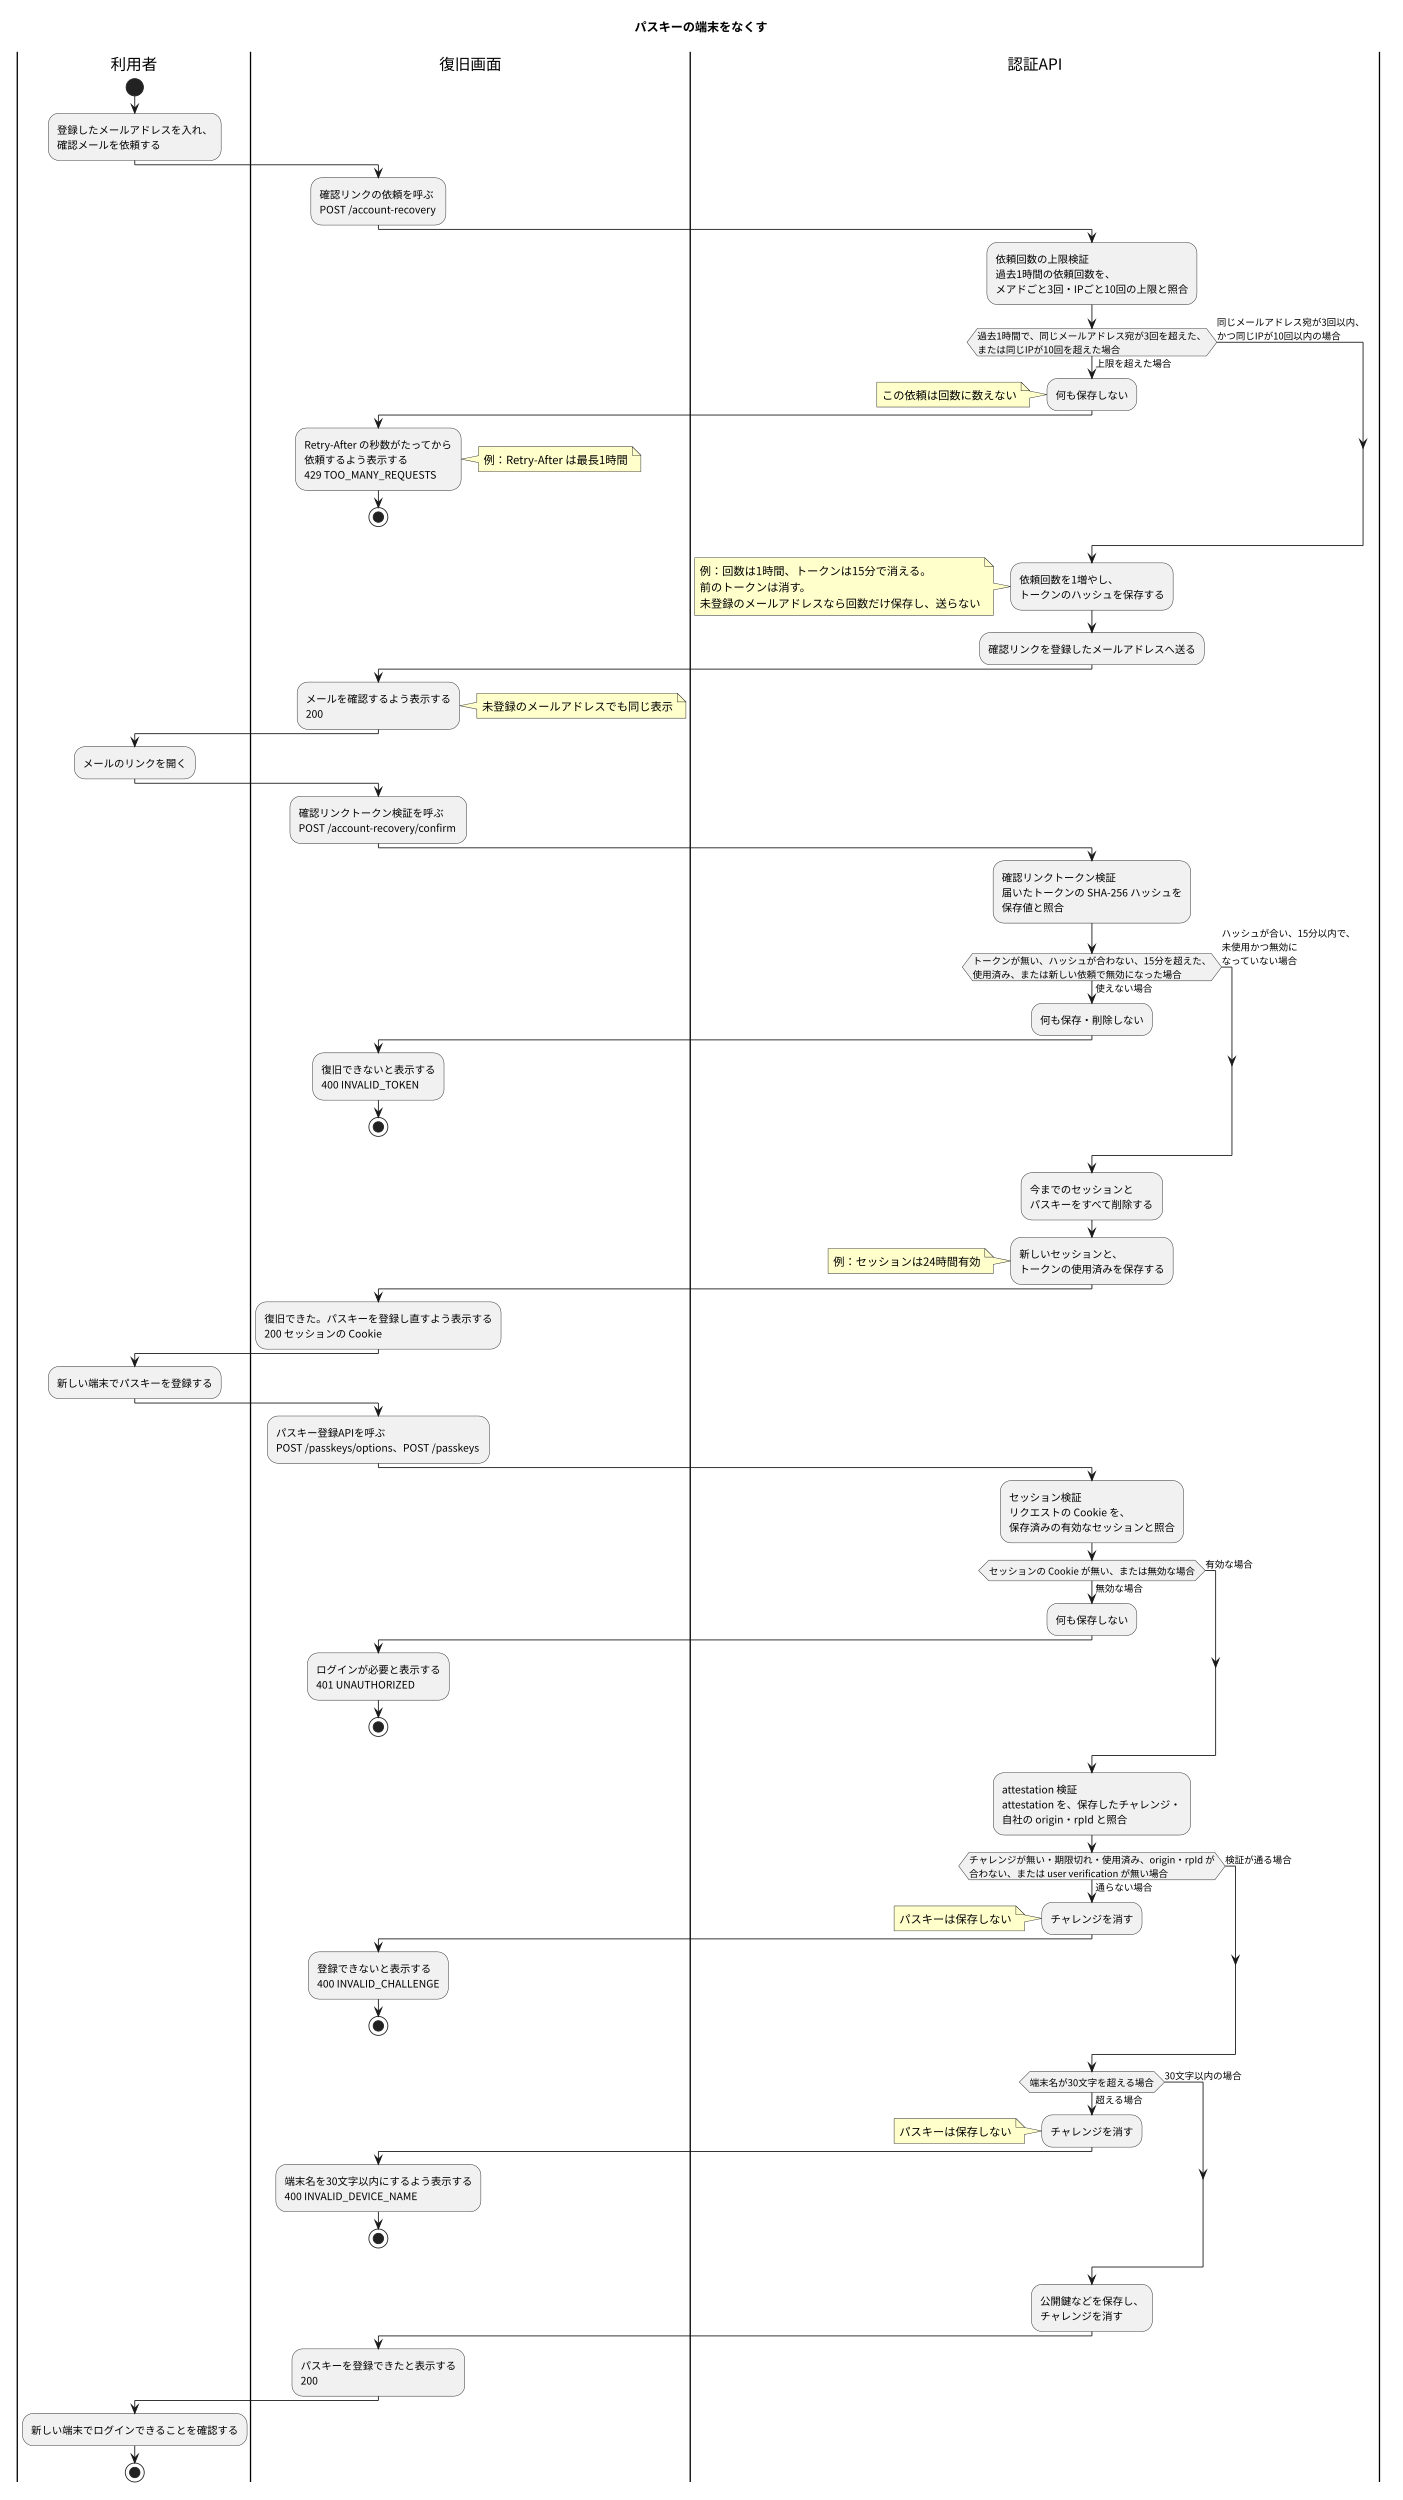
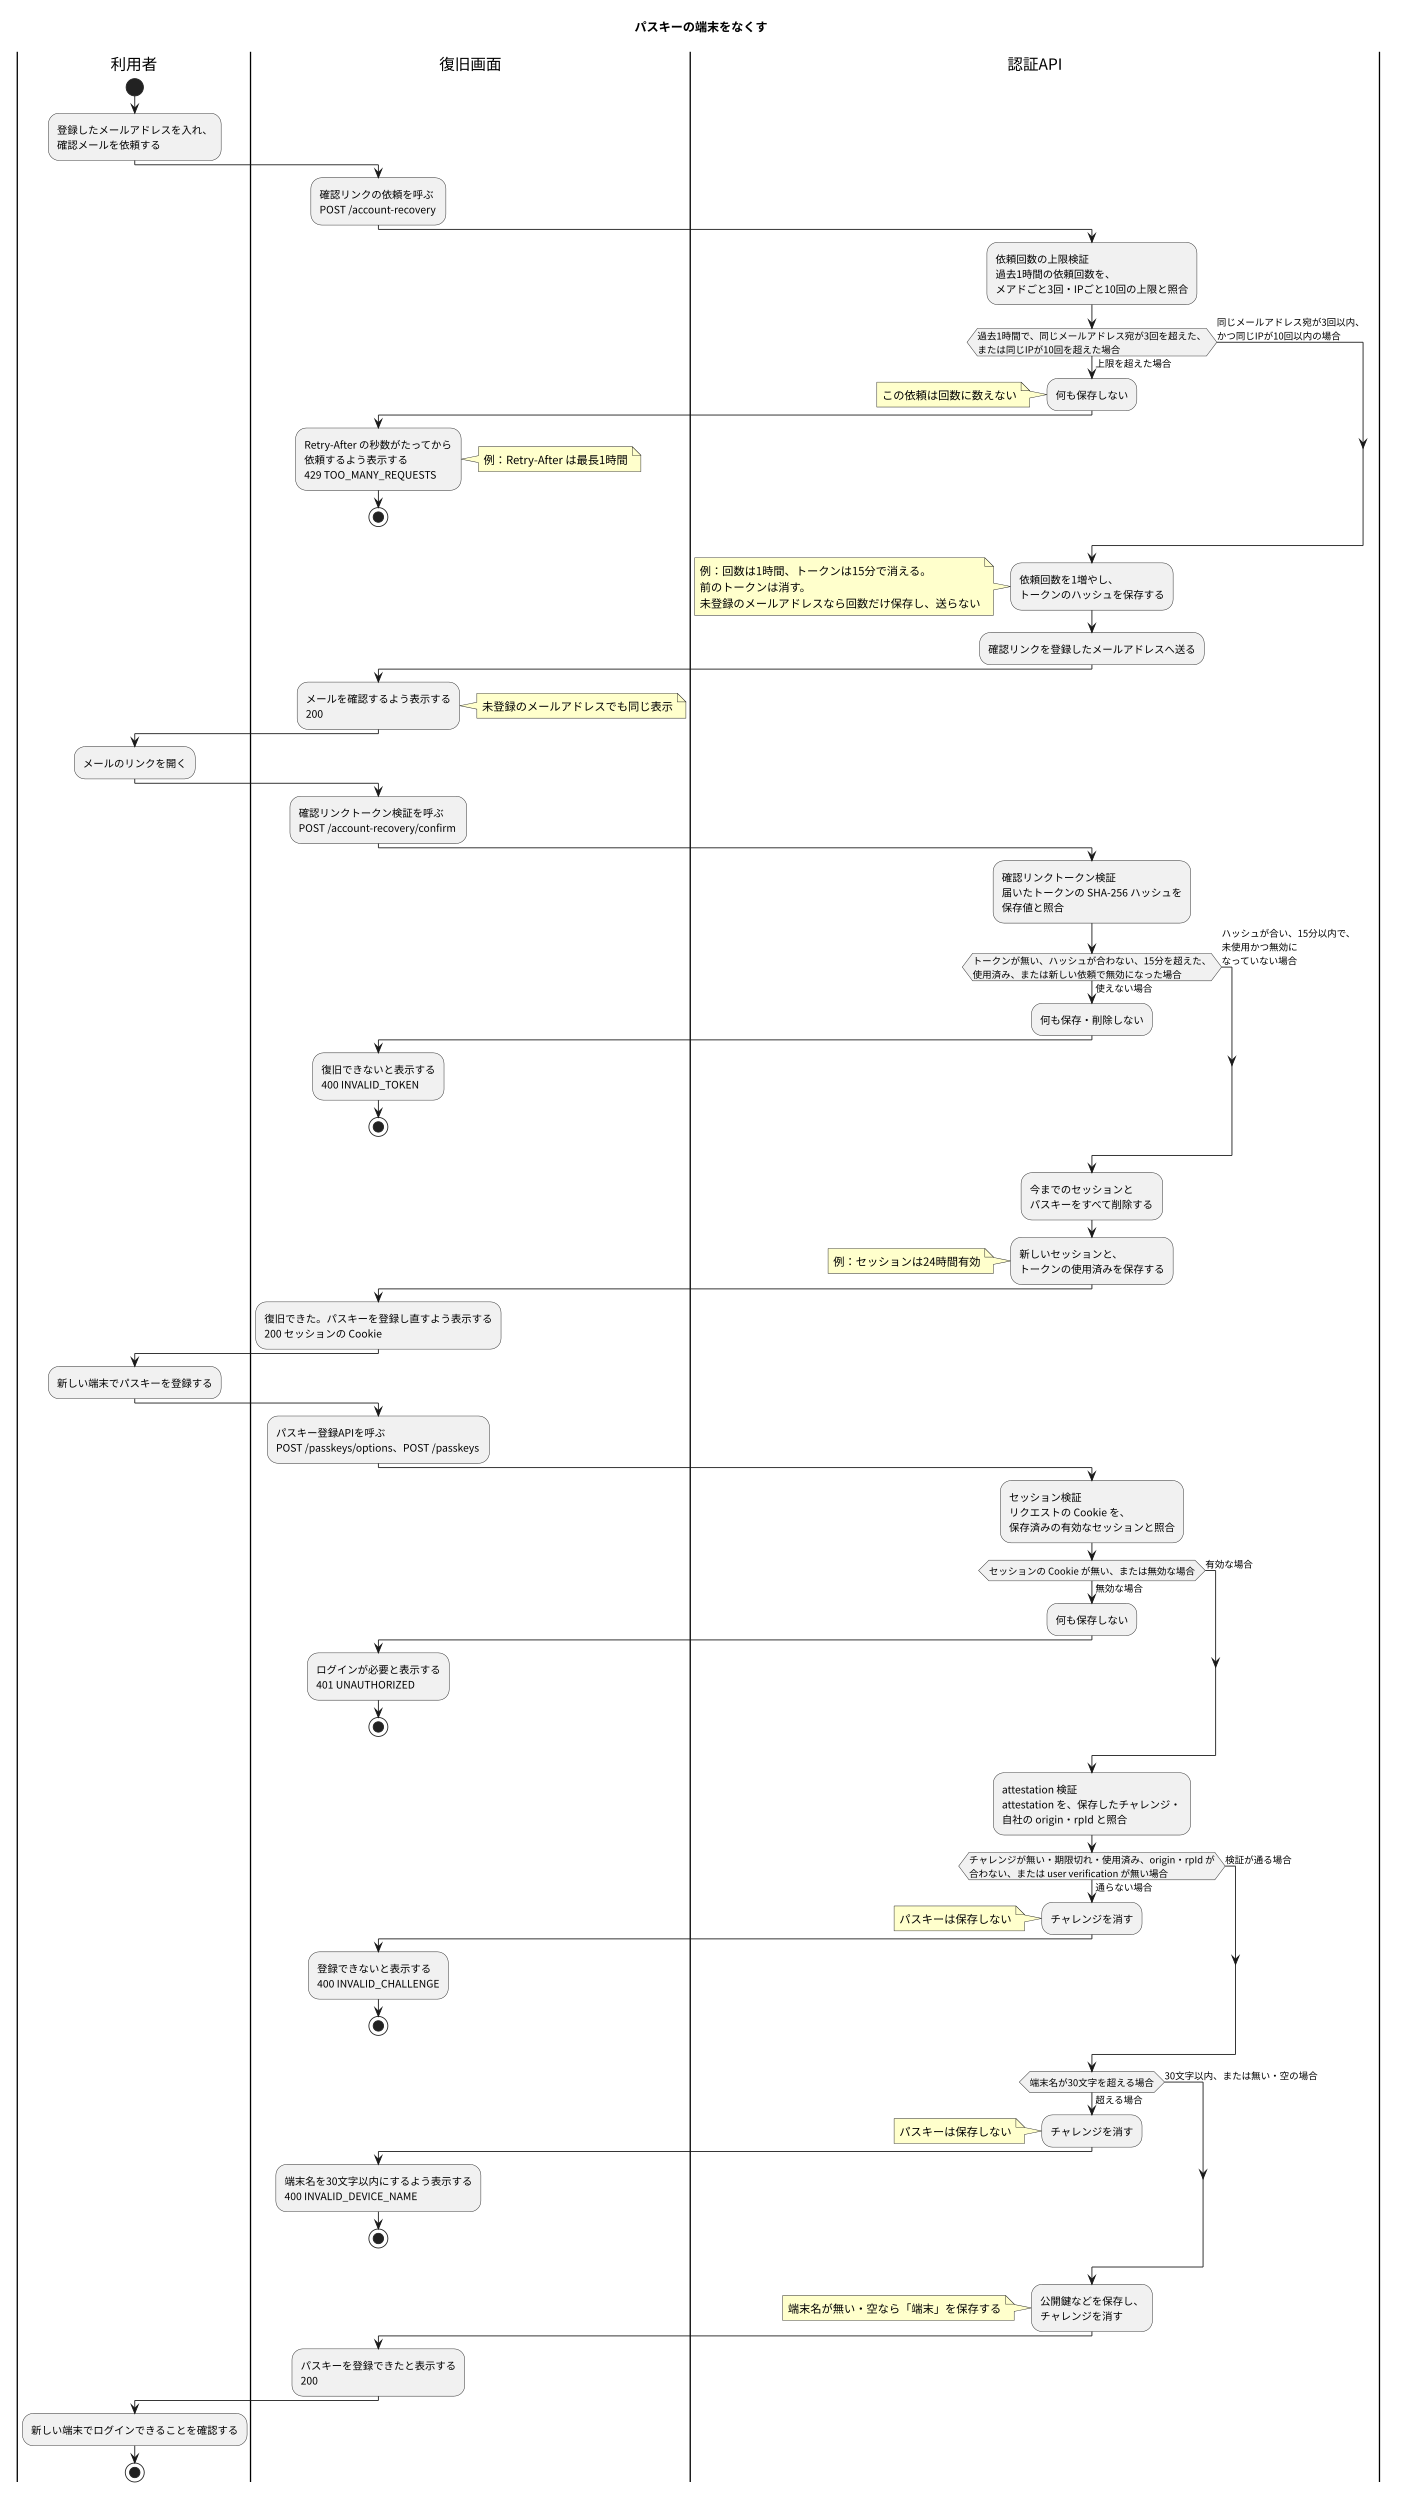
<svg xmlns="http://www.w3.org/2000/svg" version="1.1" data-diagram-type="ACTIVITY" style="width:1624px;height:2894px;background:#FFFFFF;" width="1624px" height="2894px" viewBox="0 0 1624 2894" zoomAndPan="magnify" preserveAspectRatio="none" contentStyleType="text/css">
  <defs />
  <g font-family="sans-serif" lengthAdjust="spacing">
    <g class="title" data-source-line="8">
      <text x="734.45" y="36.24" fill="#000" font-size="14" textLength="153.999" font-weight="700" font-family="'Noto Sans CJK JP'">パスキーの端末をなくす</text>
    </g>
    <rect x="20" y="59.956" width="1577.898" height="26.064" fill="none" style="stroke:none;" />
    <ellipse cx="156.001" cy="101.02" rx="10" ry="10" fill="#222" style="stroke:#222;stroke-width:1;" />
    <rect x="56" y="131.02" width="200.001" height="54.752" fill="#F1F1F1" style="stroke:#181818;stroke-width:0.5;" rx="12.5" ry="12.5" />
    <text x="66" y="154.94" fill="#000" font-size="12" textLength="180.001" font-family="'Noto Sans CJK JP'">登録したメールアドレスを入れ、</text>
    <text x="66" y="172.316" fill="#000" font-size="12" textLength="120.001" font-family="'Noto Sans CJK JP'">確認メールを依頼する</text>
    <rect x="86" y="864.313" width="140.001" height="37.376" fill="#F1F1F1" style="stroke:#181818;stroke-width:0.5;" rx="12.5" ry="12.5" />
    <text x="96" y="888.233" fill="#000" font-size="12" textLength="120.001" font-family="'Noto Sans CJK JP'">メールのリンクを開く</text>
    <rect x="56" y="1581.775" width="200.001" height="37.376" fill="#F1F1F1" style="stroke:#181818;stroke-width:0.5;" rx="12.5" ry="12.5" />
    <text x="66" y="1605.695" fill="#000" font-size="12" textLength="180.001" font-family="'Noto Sans CJK JP'">新しい端末でパスキーを登録する</text>
    <rect x="26" y="2793.797" width="260.002" height="37.376" fill="#F1F1F1" style="stroke:#181818;stroke-width:0.5;" rx="12.5" ry="12.5" />
    <text x="36" y="2817.717" fill="#000" font-size="12" textLength="240.002" font-family="'Noto Sans CJK JP'">新しい端末でログインできることを確認する</text>
    <ellipse cx="156.001" cy="2862.173" rx="11" ry="11" fill="none" style="stroke:#222;stroke-width:1;" />
    <ellipse cx="156.001" cy="2862.173" rx="6" ry="6" fill="#222" style="stroke:#222;stroke-width:1;" />
    <line x1="20" y1="59.956" x2="20" y2="2873.173" style="stroke:#000;stroke-width:1.5;" />
    <rect x="359.854" y="205.772" width="156.297" height="54.752" fill="#F1F1F1" style="stroke:#181818;stroke-width:0.5;" rx="12.5" ry="12.5" />
    <text x="369.854" y="229.692" fill="#000" font-size="12" textLength="132.001" font-family="'Noto Sans CJK JP'">確認リンクの依頼を呼ぶ</text>
    <text x="369.854" y="247.068" fill="#000" font-size="12" textLength="136.297" font-family="'Noto Sans CJK JP'">POST /account-recovery</text>
    <path d="M553.791,517.096 L553.791,527.508 L533.791,531.508 L553.791,535.508 L553.791,545.92 A0,0 0 0 0 553.791,545.92 L741.881,545.92 A0,0 0 0 0 741.881,545.92 L741.881,527.096 L731.881,517.096 L553.791,517.096 A0,0 0 0 0 553.791,517.096" style="stroke:#181818;stroke-width:0.5;" fill="#FFC" />
    <path d="M731.881,517.096 L731.881,527.096 L741.881,527.096 L731.881,517.096" style="stroke:#181818;stroke-width:0.5;" fill="#FFC" />
    <text x="559.791" y="537.176" fill="#000" font-size="13" textLength="167.089" font-family="'Noto Sans CJK JP'">例：Retry-After は最長1時間</text>
    <rect x="342.214" y="495.444" width="191.577" height="72.128" fill="#F1F1F1" style="stroke:#181818;stroke-width:0.5;" rx="12.5" ry="12.5" />
    <text x="352.214" y="519.364" fill="#000" font-size="12" textLength="171.577" font-family="'Noto Sans CJK JP'">Retry-After の秒数がたってから</text>
    <text x="352.214" y="536.74" fill="#000" font-size="12" textLength="120.001" font-family="'Noto Sans CJK JP'">依頼するよう表示する</text>
    <text x="352.214" y="554.117" fill="#000" font-size="12" textLength="153.973" font-family="'Noto Sans CJK JP'">429 TOO_MANY_REQUESTS</text>
    <ellipse cx="438.003" cy="598.573" rx="11" ry="11" fill="none" style="stroke:#222;stroke-width:1;" />
    <ellipse cx="438.003" cy="598.573" rx="6" ry="6" fill="#222" style="stroke:#222;stroke-width:1;" />
    <path d="M552.003,802.525 L552.003,812.937 L532.003,816.937 L552.003,820.937 L552.003,831.349 A0,0 0 0 0 552.003,831.349 L794.004,831.349 A0,0 0 0 0 794.004,831.349 L794.004,812.525 L784.004,802.525 L552.003,802.525 A0,0 0 0 0 552.003,802.525" style="stroke:#181818;stroke-width:0.5;" fill="#FFC" />
    <path d="M784.004,802.525 L784.004,812.525 L794.004,812.525 L784.004,802.525" style="stroke:#181818;stroke-width:0.5;" fill="#FFC" />
    <text x="558.003" y="822.605" fill="#000" font-size="13" textLength="221" font-family="'Noto Sans CJK JP'">未登録のメールアドレスでも同じ表示</text>
    <rect x="344.002" y="789.561" width="188.001" height="54.752" fill="#F1F1F1" style="stroke:#181818;stroke-width:0.5;" rx="12.5" ry="12.5" />
    <text x="354.002" y="813.481" fill="#000" font-size="12" textLength="168.001" font-family="'Noto Sans CJK JP'">メールを確認するよう表示する</text>
    <text x="354.002" y="830.857" fill="#000" font-size="12" textLength="19.98" font-family="'Noto Sans CJK JP'">200</text>
    <rect x="335.662" y="921.689" width="204.681" height="54.752" fill="#F1F1F1" style="stroke:#181818;stroke-width:0.5;" rx="12.5" ry="12.5" />
    <text x="345.662" y="945.609" fill="#000" font-size="12" textLength="168.001" font-family="'Noto Sans CJK JP'">確認リンクトークン検証を呼ぶ</text>
    <text x="345.662" y="962.985" fill="#000" font-size="12" textLength="184.681" font-family="'Noto Sans CJK JP'">POST /account-recovery/confirm</text>
    <rect x="362.002" y="1218.766" width="152.001" height="54.752" fill="#F1F1F1" style="stroke:#181818;stroke-width:0.5;" rx="12.5" ry="12.5" />
    <text x="372.002" y="1242.686" fill="#000" font-size="12" textLength="132.001" font-family="'Noto Sans CJK JP'">復旧できないと表示する</text>
    <text x="372.002" y="1260.062" fill="#000" font-size="12" textLength="113.641" font-family="'Noto Sans CJK JP'">400 INVALID_TOKEN</text>
    <ellipse cx="438.003" cy="1304.518" rx="11" ry="11" fill="none" style="stroke:#222;stroke-width:1;" />
    <ellipse cx="438.003" cy="1304.518" rx="6" ry="6" fill="#222" style="stroke:#222;stroke-width:1;" />
    <rect x="296.002" y="1507.022" width="284.002" height="54.752" fill="#F1F1F1" style="stroke:#181818;stroke-width:0.5;" rx="12.5" ry="12.5" />
    <text x="306.002" y="1530.943" fill="#000" font-size="12" textLength="264.002" font-family="'Noto Sans CJK JP'">復旧できた。パスキーを登録し直すよう表示する</text>
    <text x="306.002" y="1548.319" fill="#000" font-size="12" textLength="136.129" font-family="'Noto Sans CJK JP'">200 セッションの Cookie</text>
    <rect x="309.478" y="1639.151" width="257.05" height="54.752" fill="#F1F1F1" style="stroke:#181818;stroke-width:0.5;" rx="12.5" ry="12.5" />
    <text x="319.478" y="1663.071" fill="#000" font-size="12" textLength="126.409" font-family="'Noto Sans CJK JP'">パスキー登録APIを呼ぶ</text>
    <text x="319.478" y="1680.447" fill="#000" font-size="12" textLength="237.05" font-family="'Noto Sans CJK JP'">POST /passkeys/options、POST /passkeys</text>
    <rect x="356.002" y="1913.371" width="164.001" height="54.752" fill="#F1F1F1" style="stroke:#181818;stroke-width:0.5;" rx="12.5" ry="12.5" />
    <text x="366.002" y="1937.292" fill="#000" font-size="12" textLength="144.001" font-family="'Noto Sans CJK JP'">ログインが必要と表示する</text>
    <text x="366.002" y="1954.668" fill="#000" font-size="12" textLength="114.469" font-family="'Noto Sans CJK JP'">401 UNAUTHORIZED</text>
    <ellipse cx="438.003" cy="1999.124" rx="11" ry="11" fill="none" style="stroke:#222;stroke-width:1;" />
    <ellipse cx="438.003" cy="1999.124" rx="6" ry="6" fill="#222" style="stroke:#222;stroke-width:1;" />
    <rect x="357.076" y="2259.448" width="161.853" height="54.752" fill="#F1F1F1" style="stroke:#181818;stroke-width:0.5;" rx="12.5" ry="12.5" />
    <text x="367.076" y="2283.368" fill="#000" font-size="12" textLength="132.001" font-family="'Noto Sans CJK JP'">登録できないと表示する</text>
    <text x="367.076" y="2300.744" fill="#000" font-size="12" textLength="141.853" font-family="'Noto Sans CJK JP'">400 INVALID_CHALLENGE</text>
    <ellipse cx="438.003" cy="2345.2" rx="11" ry="11" fill="none" style="stroke:#222;stroke-width:1;" />
    <ellipse cx="438.003" cy="2345.2" rx="6" ry="6" fill="#222" style="stroke:#222;stroke-width:1;" />
    <rect x="319.342" y="2505.54" width="237.322" height="54.752" fill="#F1F1F1" style="stroke:#181818;stroke-width:0.5;" rx="12.5" ry="12.5" />
    <text x="329.342" y="2529.46" fill="#000" font-size="12" textLength="217.322" font-family="'Noto Sans CJK JP'">端末名を30文字以内にするよう表示する</text>
    <text x="329.342" y="2546.836" fill="#000" font-size="12" textLength="154.009" font-family="'Noto Sans CJK JP'">400 INVALID_DEVICE_NAME</text>
    <ellipse cx="438.003" cy="2591.292" rx="11" ry="11" fill="none" style="stroke:#222;stroke-width:1;" />
    <ellipse cx="438.003" cy="2591.292" rx="6" ry="6" fill="#222" style="stroke:#222;stroke-width:1;" />
    <rect x="338.002" y="2719.045" width="200.001" height="54.752" fill="#F1F1F1" style="stroke:#181818;stroke-width:0.5;" rx="12.5" ry="12.5" />
    <text x="348.002" y="2742.965" fill="#000" font-size="12" textLength="180.001" font-family="'Noto Sans CJK JP'">パスキーを登録できたと表示する</text>
    <text x="348.002" y="2760.341" fill="#000" font-size="12" textLength="19.98" font-family="'Noto Sans CJK JP'">200</text>
    <line x1="290.002" y1="59.956" x2="290.002" y2="2873.173" style="stroke:#000;stroke-width:1.5;" />
    <rect x="1142.458" y="280.524" width="243.094" height="72.128" fill="#F1F1F1" style="stroke:#181818;stroke-width:0.5;" rx="12.5" ry="12.5" />
    <text x="1152.458" y="304.444" fill="#000" font-size="12" textLength="108.001" font-family="'Noto Sans CJK JP'">依頼回数の上限検証</text>
    <text x="1152.458" y="321.82" fill="#000" font-size="12" textLength="138.661" font-family="'Noto Sans CJK JP'">過去1時間の依頼回数を、</text>
    <text x="1152.458" y="339.197" fill="#000" font-size="12" textLength="223.094" font-family="'Noto Sans CJK JP'">メアドごと3回・IPごと10回の上限と照合</text>
    <path d="M1015.004,442.344 L1015.004,471.168 A0,0 0 0 0 1015.004,471.168 L1192.004,471.168 A0,0 0 0 0 1192.004,471.168 L1192.004,460.756 L1212.004,456.756 L1192.004,452.756 L1192.004,452.344 L1182.004,442.344 L1015.004,442.344 A0,0 0 0 0 1015.004,442.344" style="stroke:#181818;stroke-width:0.5;" fill="#FFC" />
    <path d="M1182.004,442.344 L1182.004,452.344 L1192.004,452.344 L1182.004,442.344" style="stroke:#181818;stroke-width:0.5;" fill="#FFC" />
    <text x="1021.004" y="462.424" fill="#000" font-size="13" textLength="156" font-family="'Noto Sans CJK JP'">この依頼は回数に数えない</text>
    <rect x="1212.004" y="438.068" width="104.001" height="37.376" fill="#F1F1F1" style="stroke:#181818;stroke-width:0.5;" rx="12.5" ry="12.5" />
    <text x="1222.004" y="461.988" fill="#000" font-size="12" textLength="84.001" font-family="'Noto Sans CJK JP'">何も保存しない</text>
    <polygon points="1131.401,380.248,1396.609,380.248,1408.609,396.176,1396.609,412.104,1131.401,412.104,1119.401,396.176,1131.401,380.248" fill="#F1F1F1" style="stroke:#181818;stroke-width:0.5;stroke-linejoin:miter;stroke-miterlimit:10;" />
    <text x="1268.005" y="424.864" fill="#000" font-size="11" textLength="87.999" font-family="'Noto Sans CJK JP'">上限を超えた場合</text>
    <text x="1131.401" y="393.008" fill="#000" font-size="11" textLength="265.208" font-family="'Noto Sans CJK JP'">過去1時間で、同じメールアドレス宛が3回を超えた、</text>
    <text x="1131.401" y="408.936" fill="#000" font-size="11" textLength="165.395" font-family="'Noto Sans CJK JP'">または同じIPが10回を超えた場合</text>
    <text x="1408.609" y="377.08" fill="#000" font-size="11" textLength="171.104" font-family="'Noto Sans CJK JP'">同じメールアドレス宛が3回以内、</text>
    <text x="1408.609" y="393.008" fill="#000" font-size="11" textLength="143.395" font-family="'Noto Sans CJK JP'">かつ同じIPが10回以内の場合</text>
    <path d="M804.004,645.713 L804.004,712.185 A0,0 0 0 0 804.004,712.185 L1150.004,712.185 A0,0 0 0 0 1150.004,712.185 L1150.004,682.949 L1170.004,678.949 L1150.004,674.949 L1150.004,655.713 L1140.004,645.713 L804.004,645.713 A0,0 0 0 0 804.004,645.713" style="stroke:#181818;stroke-width:0.5;" fill="#FFC" />
    <path d="M1140.004,645.713 L1140.004,655.713 L1150.004,655.713 L1140.004,645.713" style="stroke:#181818;stroke-width:0.5;" fill="#FFC" />
    <text x="810.004" y="665.793" fill="#000" font-size="13" textLength="268.645" font-family="'Noto Sans CJK JP'">例：回数は1時間、トークンは15分で消える。</text>
    <text x="810.004" y="684.617" fill="#000" font-size="13" textLength="130" font-family="'Noto Sans CJK JP'">前のトークンは消す。</text>
    <text x="810.004" y="703.441" fill="#000" font-size="13" textLength="325" font-family="'Noto Sans CJK JP'">未登録のメールアドレスなら回数だけ保存し、送らない</text>
    <rect x="1170.004" y="651.573" width="188.001" height="54.752" fill="#F1F1F1" style="stroke:#181818;stroke-width:0.5;" rx="12.5" ry="12.5" />
    <text x="1180.004" y="675.493" fill="#000" font-size="12" textLength="114.661" font-family="'Noto Sans CJK JP'">依頼回数を1増やし、</text>
    <text x="1180.004" y="692.869" fill="#000" font-size="12" textLength="168.001" font-family="'Noto Sans CJK JP'">トークンのハッシュを保存する</text>
    <rect x="1134.004" y="732.185" width="260.002" height="37.376" fill="#F1F1F1" style="stroke:#181818;stroke-width:0.5;" rx="12.5" ry="12.5" />
    <text x="1144.004" y="756.105" fill="#000" font-size="12" textLength="240.002" font-family="'Noto Sans CJK JP'">確認リンクを登録したメールアドレスへ送る</text>
    <rect x="1149.652" y="996.441" width="228.706" height="72.128" fill="#F1F1F1" style="stroke:#181818;stroke-width:0.5;" rx="12.5" ry="12.5" />
    <text x="1159.652" y="1020.362" fill="#000" font-size="12" textLength="132.001" font-family="'Noto Sans CJK JP'">確認リンクトークン検証</text>
    <text x="1159.652" y="1037.738" fill="#000" font-size="12" textLength="208.706" font-family="'Noto Sans CJK JP'">届いたトークンの SHA-256 ハッシュを</text>
    <text x="1159.652" y="1055.114" fill="#000" font-size="12" textLength="72.001" font-family="'Noto Sans CJK JP'">保存値と照合</text>
    <rect x="1194.004" y="1161.39" width="140.001" height="37.376" fill="#F1F1F1" style="stroke:#181818;stroke-width:0.5;" rx="12.5" ry="12.5" />
    <text x="1204.004" y="1185.31" fill="#000" font-size="12" textLength="120.001" font-family="'Noto Sans CJK JP'">何も保存・削除しない</text>
    <polygon points="1125.901,1103.57,1402.109,1103.57,1414.109,1119.498,1402.109,1135.426,1125.901,1135.426,1113.901,1119.498,1125.901,1103.57" fill="#F1F1F1" style="stroke:#181818;stroke-width:0.5;stroke-linejoin:miter;stroke-miterlimit:10;" />
    <text x="1268.005" y="1148.186" fill="#000" font-size="11" textLength="66" font-family="'Noto Sans CJK JP'">使えない場合</text>
    <text x="1125.901" y="1116.33" fill="#000" font-size="11" textLength="276.208" font-family="'Noto Sans CJK JP'">トークンが無い、ハッシュが合わない、15分を超えた、</text>
    <text x="1125.901" y="1132.258" fill="#000" font-size="11" textLength="241.998" font-family="'Noto Sans CJK JP'">使用済み、または新しい依頼で無効になった場合</text>
    <text x="1414.109" y="1084.474" fill="#000" font-size="11" textLength="155.209" font-family="'Noto Sans CJK JP'">ハッシュが合い、15分以内で、</text>
    <text x="1414.109" y="1100.402" fill="#000" font-size="11" textLength="87.999" font-family="'Noto Sans CJK JP'">未使用かつ無効に</text>
    <text x="1414.109" y="1116.33" fill="#000" font-size="11" textLength="87.999" font-family="'Noto Sans CJK JP'">なっていない場合</text>
    <rect x="1182.004" y="1357.518" width="164.001" height="54.752" fill="#F1F1F1" style="stroke:#181818;stroke-width:0.5;" rx="12.5" ry="12.5" />
    <text x="1192.004" y="1381.438" fill="#000" font-size="12" textLength="120.001" font-family="'Noto Sans CJK JP'">今までのセッションと</text>
    <text x="1192.004" y="1398.814" fill="#000" font-size="12" textLength="144.001" font-family="'Noto Sans CJK JP'">パスキーをすべて削除する</text>
    <path d="M958.574,1445.234 L958.574,1474.058 A0,0 0 0 0 958.574,1474.058 L1150.004,1474.058 A0,0 0 0 0 1150.004,1474.058 L1150.004,1463.646 L1170.004,1459.646 L1150.004,1455.646 L1150.004,1455.234 L1140.004,1445.234 L958.574,1445.234 A0,0 0 0 0 958.574,1445.234" style="stroke:#181818;stroke-width:0.5;" fill="#FFC" />
    <path d="M1140.004,1445.234 L1140.004,1455.234 L1150.004,1455.234 L1140.004,1445.234" style="stroke:#181818;stroke-width:0.5;" fill="#FFC" />
    <text x="964.574" y="1465.314" fill="#000" font-size="13" textLength="170.43" font-family="'Noto Sans CJK JP'">例：セッションは24時間有効</text>
    <rect x="1170.004" y="1432.27" width="188.001" height="54.752" fill="#F1F1F1" style="stroke:#181818;stroke-width:0.5;" rx="12.5" ry="12.5" />
    <text x="1180.004" y="1456.19" fill="#000" font-size="12" textLength="120.001" font-family="'Noto Sans CJK JP'">新しいセッションと、</text>
    <text x="1180.004" y="1473.566" fill="#000" font-size="12" textLength="168.001" font-family="'Noto Sans CJK JP'">トークンの使用済みを保存する</text>
    <rect x="1158.004" y="1713.903" width="212.001" height="72.128" fill="#F1F1F1" style="stroke:#181818;stroke-width:0.5;" rx="12.5" ry="12.5" />
    <text x="1168.004" y="1737.823" fill="#000" font-size="12" textLength="84.001" font-family="'Noto Sans CJK JP'">セッション検証</text>
    <text x="1168.004" y="1755.199" fill="#000" font-size="12" textLength="140.149" font-family="'Noto Sans CJK JP'">リクエストの Cookie を、</text>
    <text x="1168.004" y="1772.575" fill="#000" font-size="12" textLength="192.001" font-family="'Noto Sans CJK JP'">保存済みの有効なセッションと照合</text>
    <rect x="1212.004" y="1855.995" width="104.001" height="37.376" fill="#F1F1F1" style="stroke:#181818;stroke-width:0.5;" rx="12.5" ry="12.5" />
    <text x="1222.004" y="1879.915" fill="#000" font-size="12" textLength="84.001" font-family="'Noto Sans CJK JP'">何も保存しない</text>
    <polygon points="1144.771,1806.031,1383.238,1806.031,1395.238,1818.031,1383.238,1830.031,1144.771,1830.031,1132.771,1818.031,1144.771,1806.031" fill="#F1F1F1" style="stroke:#181818;stroke-width:0.5;stroke-linejoin:miter;stroke-miterlimit:10;" />
    <text x="1268.005" y="1842.791" fill="#000" font-size="11" textLength="55" font-family="'Noto Sans CJK JP'">無効な場合</text>
    <text x="1144.771" y="1822.827" fill="#000" font-size="11" textLength="238.467" font-family="'Noto Sans CJK JP'">セッションの Cookie が無い、または無効な場合</text>
    <text x="1395.238" y="1814.863" fill="#000" font-size="11" textLength="55" font-family="'Noto Sans CJK JP'">有効な場合</text>
    <rect x="1149.778" y="2052.124" width="228.454" height="72.128" fill="#F1F1F1" style="stroke:#181818;stroke-width:0.5;" rx="12.5" ry="12.5" />
    <text x="1159.778" y="2076.044" fill="#000" font-size="12" textLength="88.453" font-family="'Noto Sans CJK JP'">attestation 検証</text>
    <text x="1159.778" y="2093.42" fill="#000" font-size="12" textLength="208.454" font-family="'Noto Sans CJK JP'">attestation を、保存したチャレンジ・</text>
    <text x="1159.778" y="2110.796" fill="#000" font-size="12" textLength="145.045" font-family="'Noto Sans CJK JP'">自社の origin・rpId と照合</text>
    <path d="M1035.004,2206.348 L1035.004,2235.172 A0,0 0 0 0 1035.004,2235.172 L1186.004,2235.172 A0,0 0 0 0 1186.004,2235.172 L1186.004,2224.76 L1206.004,2220.76 L1186.004,2216.76 L1186.004,2216.348 L1176.004,2206.348 L1035.004,2206.348 A0,0 0 0 0 1035.004,2206.348" style="stroke:#181818;stroke-width:0.5;" fill="#FFC" />
    <path d="M1176.004,2206.348 L1176.004,2216.348 L1186.004,2216.348 L1176.004,2206.348" style="stroke:#181818;stroke-width:0.5;" fill="#FFC" />
    <text x="1041.004" y="2226.428" fill="#000" font-size="13" textLength="130" font-family="'Noto Sans CJK JP'">パスキーは保存しない</text>
    <rect x="1206.004" y="2202.072" width="116.001" height="37.376" fill="#F1F1F1" style="stroke:#181818;stroke-width:0.5;" rx="12.5" ry="12.5" />
    <text x="1216.004" y="2225.992" fill="#000" font-size="12" textLength="96.001" font-family="'Noto Sans CJK JP'">チャレンジを消す</text>
    <polygon points="1121.759,2144.252,1406.25,2144.252,1418.25,2160.18,1406.25,2176.108,1121.759,2176.108,1109.759,2160.18,1121.759,2144.252" fill="#F1F1F1" style="stroke:#181818;stroke-width:0.5;stroke-linejoin:miter;stroke-miterlimit:10;" />
    <text x="1268.005" y="2188.868" fill="#000" font-size="11" textLength="66" font-family="'Noto Sans CJK JP'">通らない場合</text>
    <text x="1121.759" y="2157.012" fill="#000" font-size="11" textLength="284.491" font-family="'Noto Sans CJK JP'">チャレンジが無い・期限切れ・使用済み、origin・rpId が</text>
    <text x="1121.759" y="2172.94" fill="#000" font-size="11" textLength="230.646" font-family="'Noto Sans CJK JP'">合わない、または user verification が無い場合</text>
    <text x="1418.25" y="2157.012" fill="#000" font-size="11" textLength="76.999" font-family="'Noto Sans CJK JP'">検証が通る場合</text>
    <path d="M1035.004,2452.44 L1035.004,2481.264 A0,0 0 0 0 1035.004,2481.264 L1186.004,2481.264 A0,0 0 0 0 1186.004,2481.264 L1186.004,2470.852 L1206.004,2466.852 L1186.004,2462.852 L1186.004,2462.44 L1176.004,2452.44 L1035.004,2452.44 A0,0 0 0 0 1035.004,2452.44" style="stroke:#181818;stroke-width:0.5;" fill="#FFC" />
    <path d="M1176.004,2452.44 L1176.004,2462.44 L1186.004,2462.44 L1176.004,2452.44" style="stroke:#181818;stroke-width:0.5;" fill="#FFC" />
    <text x="1041.004" y="2472.52" fill="#000" font-size="13" textLength="130" font-family="'Noto Sans CJK JP'">パスキーは保存しない</text>
    <rect x="1206.004" y="2448.164" width="116.001" height="37.376" fill="#F1F1F1" style="stroke:#181818;stroke-width:0.5;" rx="12.5" ry="12.5" />
    <text x="1216.004" y="2472.084" fill="#000" font-size="12" textLength="96.001" font-family="'Noto Sans CJK JP'">チャレンジを消す</text>
    <polygon points="1191.9,2398.2,1336.109,2398.2,1348.109,2410.2,1336.109,2422.2,1191.9,2422.2,1179.9,2410.2,1191.9,2398.2" fill="#F1F1F1" style="stroke:#181818;stroke-width:0.5;stroke-linejoin:miter;stroke-miterlimit:10;" />
    <text x="1268.005" y="2434.96" fill="#000" font-size="11" textLength="55" font-family="'Noto Sans CJK JP'">超える場合</text>
    <text x="1191.9" y="2414.996" fill="#000" font-size="11" textLength="144.209" font-family="'Noto Sans CJK JP'">端末名が30文字を超える場合</text>
-     <text x="1348.109" y="2407.032" fill="#000" font-size="11" textLength="89.209" font-family="'Noto Sans CJK JP'">30文字以内の場合</text>
+     <text x="1348.109" y="2407.032" fill="#000" font-size="11" textLength="177.209" font-family="'Noto Sans CJK JP'">30文字以内、または無い・空の場合</text>
+     <path d="M906.004,2657.257 L906.004,2686.081 A0,0 0 0 0 906.004,2686.081 L1174.004,2686.081 A0,0 0 0 0 1174.004,2686.081 L1174.004,2675.669 L1194.004,2671.669 L1174.004,2667.669 L1174.004,2667.257 L1164.004,2657.257 L906.004,2657.257 A0,0 0 0 0 906.004,2657.257" style="stroke:#181818;stroke-width:0.5;" fill="#FFC" />
+     <path d="M1164.004,2657.257 L1164.004,2667.257 L1174.004,2667.257 L1164.004,2657.257" style="stroke:#181818;stroke-width:0.5;" fill="#FFC" />
+     <text x="912.004" y="2677.337" fill="#000" font-size="13" textLength="247" font-family="'Noto Sans CJK JP'">端末名が無い・空なら「端末」を保存する</text>
    <rect x="1194.004" y="2644.292" width="140.001" height="54.752" fill="#F1F1F1" style="stroke:#181818;stroke-width:0.5;" rx="12.5" ry="12.5" />
    <text x="1204.004" y="2668.213" fill="#000" font-size="12" textLength="120.001" font-family="'Noto Sans CJK JP'">公開鍵などを保存し、</text>
    <text x="1204.004" y="2685.589" fill="#000" font-size="12" textLength="96.001" font-family="'Noto Sans CJK JP'">チャレンジを消す</text>
    <line x1="799.004" y1="59.956" x2="799.004" y2="2873.173" style="stroke:#000;stroke-width:1.5;" />
    <line x1="1596.883" y1="59.956" x2="1596.883" y2="2873.173" style="stroke:#000;stroke-width:1.5;" />
    <line x1="156.001" y1="111.02" x2="156.001" y2="131.02" style="stroke:#181818;stroke-width:1;" />
    <polygon points="152.001,121.02,156.001,131.02,160.001,121.02,156.001,125.02" fill="#181818" style="stroke:#181818;stroke-width:1;stroke-linejoin:miter;stroke-miterlimit:10;" />
    <line x1="156.001" y1="2831.173" x2="156.001" y2="2851.173" style="stroke:#181818;stroke-width:1;" />
    <polygon points="152.001,2841.173,156.001,2851.173,160.001,2841.173,156.001,2845.173" fill="#181818" style="stroke:#181818;stroke-width:1;stroke-linejoin:miter;stroke-miterlimit:10;" />
    <line x1="438.003" y1="567.573" x2="438.003" y2="587.573" style="stroke:#181818;stroke-width:1;" />
    <polygon points="434.003,577.573,438.003,587.573,442.003,577.573,438.003,581.573" fill="#181818" style="stroke:#181818;stroke-width:1;stroke-linejoin:miter;stroke-miterlimit:10;" />
    <line x1="438.003" y1="1273.518" x2="438.003" y2="1293.518" style="stroke:#181818;stroke-width:1;" />
    <polygon points="434.003,1283.518,438.003,1293.518,442.003,1283.518,438.003,1287.518" fill="#181818" style="stroke:#181818;stroke-width:1;stroke-linejoin:miter;stroke-miterlimit:10;" />
    <line x1="438.003" y1="1968.124" x2="438.003" y2="1988.124" style="stroke:#181818;stroke-width:1;" />
    <polygon points="434.003,1978.124,438.003,1988.124,442.003,1978.124,438.003,1982.124" fill="#181818" style="stroke:#181818;stroke-width:1;stroke-linejoin:miter;stroke-miterlimit:10;" />
    <line x1="438.003" y1="2314.2" x2="438.003" y2="2334.2" style="stroke:#181818;stroke-width:1;" />
    <polygon points="434.003,2324.2,438.003,2334.2,442.003,2324.2,438.003,2328.2" fill="#181818" style="stroke:#181818;stroke-width:1;stroke-linejoin:miter;stroke-miterlimit:10;" />
    <line x1="438.003" y1="2560.292" x2="438.003" y2="2580.292" style="stroke:#181818;stroke-width:1;" />
    <polygon points="434.003,2570.292,438.003,2580.292,442.003,2570.292,438.003,2574.292" fill="#181818" style="stroke:#181818;stroke-width:1;stroke-linejoin:miter;stroke-miterlimit:10;" />
    <line x1="1264.005" y1="412.104" x2="1264.005" y2="438.068" style="stroke:#181818;stroke-width:1;" />
    <polygon points="1260.005,428.068,1264.005,438.068,1268.005,428.068,1264.005,432.068" fill="#181818" style="stroke:#181818;stroke-width:1;stroke-linejoin:miter;stroke-miterlimit:10;" />
    <line x1="1408.609" y1="396.176" x2="1577.883" y2="396.176" style="stroke:#181818;stroke-width:1;" />
    <polygon points="1573.883,508.856,1577.883,518.856,1581.883,508.856,1577.883,512.856" fill="#181818" style="stroke:#181818;stroke-width:1;stroke-linejoin:miter;stroke-miterlimit:10;" />
    <line x1="1577.883" y1="396.176" x2="1577.883" y2="631.573" style="stroke:#181818;stroke-width:1;" />
    <line x1="1577.883" y1="631.573" x2="1264.005" y2="631.573" style="stroke:#181818;stroke-width:1;" />
    <line x1="1264.005" y1="631.573" x2="1264.005" y2="651.573" style="stroke:#181818;stroke-width:1;" />
    <polygon points="1260.005,641.573,1264.005,651.573,1268.005,641.573,1264.005,645.573" fill="#181818" style="stroke:#181818;stroke-width:1;stroke-linejoin:miter;stroke-miterlimit:10;" />
    <line x1="1264.005" y1="352.653" x2="1264.005" y2="380.248" style="stroke:#181818;stroke-width:1;" />
    <polygon points="1260.005,370.248,1264.005,380.248,1268.005,370.248,1264.005,374.248" fill="#181818" style="stroke:#181818;stroke-width:1;stroke-linejoin:miter;stroke-miterlimit:10;" />
    <line x1="1264.005" y1="706.325" x2="1264.005" y2="732.185" style="stroke:#181818;stroke-width:1;" />
    <polygon points="1260.005,722.185,1264.005,732.185,1268.005,722.185,1264.005,726.185" fill="#181818" style="stroke:#181818;stroke-width:1;stroke-linejoin:miter;stroke-miterlimit:10;" />
    <line x1="1264.005" y1="1135.426" x2="1264.005" y2="1161.39" style="stroke:#181818;stroke-width:1;" />
    <polygon points="1260.005,1151.39,1264.005,1161.39,1268.005,1151.39,1264.005,1155.39" fill="#181818" style="stroke:#181818;stroke-width:1;stroke-linejoin:miter;stroke-miterlimit:10;" />
    <line x1="1414.109" y1="1119.498" x2="1426.109" y2="1119.498" style="stroke:#181818;stroke-width:1;" />
    <polygon points="1422.109,1223.49,1426.109,1233.49,1430.109,1223.49,1426.109,1227.49" fill="#181818" style="stroke:#181818;stroke-width:1;stroke-linejoin:miter;stroke-miterlimit:10;" />
    <line x1="1426.109" y1="1119.498" x2="1426.109" y2="1337.518" style="stroke:#181818;stroke-width:1;" />
    <line x1="1426.109" y1="1337.518" x2="1264.005" y2="1337.518" style="stroke:#181818;stroke-width:1;" />
    <line x1="1264.005" y1="1337.518" x2="1264.005" y2="1357.518" style="stroke:#181818;stroke-width:1;" />
    <polygon points="1260.005,1347.518,1264.005,1357.518,1268.005,1347.518,1264.005,1351.518" fill="#181818" style="stroke:#181818;stroke-width:1;stroke-linejoin:miter;stroke-miterlimit:10;" />
    <line x1="1264.005" y1="1068.57" x2="1264.005" y2="1103.57" style="stroke:#181818;stroke-width:1;" />
    <polygon points="1260.005,1093.57,1264.005,1103.57,1268.005,1093.57,1264.005,1097.57" fill="#181818" style="stroke:#181818;stroke-width:1;stroke-linejoin:miter;stroke-miterlimit:10;" />
    <line x1="1264.005" y1="1412.27" x2="1264.005" y2="1432.27" style="stroke:#181818;stroke-width:1;" />
    <polygon points="1260.005,1422.27,1264.005,1432.27,1268.005,1422.27,1264.005,1426.27" fill="#181818" style="stroke:#181818;stroke-width:1;stroke-linejoin:miter;stroke-miterlimit:10;" />
    <line x1="1264.005" y1="1830.031" x2="1264.005" y2="1855.995" style="stroke:#181818;stroke-width:1;" />
    <polygon points="1260.005,1845.995,1264.005,1855.995,1268.005,1845.995,1264.005,1849.995" fill="#181818" style="stroke:#181818;stroke-width:1;stroke-linejoin:miter;stroke-miterlimit:10;" />
    <line x1="1395.238" y1="1818.031" x2="1407.238" y2="1818.031" style="stroke:#181818;stroke-width:1;" />
    <polygon points="1403.238,1920.06,1407.238,1930.06,1411.238,1920.06,1407.238,1924.06" fill="#181818" style="stroke:#181818;stroke-width:1;stroke-linejoin:miter;stroke-miterlimit:10;" />
    <line x1="1407.238" y1="1818.031" x2="1407.238" y2="2032.124" style="stroke:#181818;stroke-width:1;" />
    <line x1="1407.238" y1="2032.124" x2="1264.005" y2="2032.124" style="stroke:#181818;stroke-width:1;" />
    <line x1="1264.005" y1="2032.124" x2="1264.005" y2="2052.124" style="stroke:#181818;stroke-width:1;" />
    <polygon points="1260.005,2042.124,1264.005,2052.124,1268.005,2042.124,1264.005,2046.124" fill="#181818" style="stroke:#181818;stroke-width:1;stroke-linejoin:miter;stroke-miterlimit:10;" />
    <line x1="1264.005" y1="1786.031" x2="1264.005" y2="1806.031" style="stroke:#181818;stroke-width:1;" />
    <polygon points="1260.005,1796.031,1264.005,1806.031,1268.005,1796.031,1264.005,1800.031" fill="#181818" style="stroke:#181818;stroke-width:1;stroke-linejoin:miter;stroke-miterlimit:10;" />
    <line x1="1264.005" y1="2176.108" x2="1264.005" y2="2202.072" style="stroke:#181818;stroke-width:1;" />
    <polygon points="1260.005,2192.072,1264.005,2202.072,1268.005,2192.072,1264.005,2196.072" fill="#181818" style="stroke:#181818;stroke-width:1;stroke-linejoin:miter;stroke-miterlimit:10;" />
    <line x1="1418.25" y1="2160.18" x2="1430.25" y2="2160.18" style="stroke:#181818;stroke-width:1;" />
    <polygon points="1426.25,2264.172,1430.25,2274.172,1434.25,2264.172,1430.25,2268.172" fill="#181818" style="stroke:#181818;stroke-width:1;stroke-linejoin:miter;stroke-miterlimit:10;" />
    <line x1="1430.25" y1="2160.18" x2="1430.25" y2="2378.2" style="stroke:#181818;stroke-width:1;" />
    <line x1="1430.25" y1="2378.2" x2="1264.005" y2="2378.2" style="stroke:#181818;stroke-width:1;" />
    <line x1="1264.005" y1="2378.2" x2="1264.005" y2="2398.2" style="stroke:#181818;stroke-width:1;" />
    <polygon points="1260.005,2388.2,1264.005,2398.2,1268.005,2388.2,1264.005,2392.2" fill="#181818" style="stroke:#181818;stroke-width:1;stroke-linejoin:miter;stroke-miterlimit:10;" />
    <line x1="1264.005" y1="2124.252" x2="1264.005" y2="2144.252" style="stroke:#181818;stroke-width:1;" />
    <polygon points="1260.005,2134.252,1264.005,2144.252,1268.005,2134.252,1264.005,2138.252" fill="#181818" style="stroke:#181818;stroke-width:1;stroke-linejoin:miter;stroke-miterlimit:10;" />
    <line x1="1264.005" y1="2422.2" x2="1264.005" y2="2448.164" style="stroke:#181818;stroke-width:1;" />
    <polygon points="1260.005,2438.164,1264.005,2448.164,1268.005,2438.164,1264.005,2442.164" fill="#181818" style="stroke:#181818;stroke-width:1;stroke-linejoin:miter;stroke-miterlimit:10;" />
    <line x1="1348.109" y1="2410.2" x2="1392.666" y2="2410.2" style="stroke:#181818;stroke-width:1;" />
    <polygon points="1388.666,2512.228,1392.666,2522.228,1396.666,2512.228,1392.666,2516.228" fill="#181818" style="stroke:#181818;stroke-width:1;stroke-linejoin:miter;stroke-miterlimit:10;" />
    <line x1="1392.666" y1="2410.2" x2="1392.666" y2="2624.292" style="stroke:#181818;stroke-width:1;" />
    <line x1="1392.666" y1="2624.292" x2="1264.005" y2="2624.292" style="stroke:#181818;stroke-width:1;" />
    <line x1="1264.005" y1="2624.292" x2="1264.005" y2="2644.292" style="stroke:#181818;stroke-width:1;" />
    <polygon points="1260.005,2634.292,1264.005,2644.292,1268.005,2634.292,1264.005,2638.292" fill="#181818" style="stroke:#181818;stroke-width:1;stroke-linejoin:miter;stroke-miterlimit:10;" />
    <line x1="156.001" y1="185.772" x2="156.001" y2="190.772" style="stroke:#181818;stroke-width:1;" />
    <line x1="156.001" y1="190.772" x2="438.003" y2="190.772" style="stroke:#181818;stroke-width:1;" />
    <line x1="438.003" y1="190.772" x2="438.003" y2="205.772" style="stroke:#181818;stroke-width:1;" />
    <polygon points="434.003,195.772,438.003,205.772,442.003,195.772,438.003,199.772" fill="#181818" style="stroke:#181818;stroke-width:1;stroke-linejoin:miter;stroke-miterlimit:10;" />
    <line x1="438.003" y1="260.524" x2="438.003" y2="265.524" style="stroke:#181818;stroke-width:1;" />
    <line x1="438.003" y1="265.524" x2="1264.005" y2="265.524" style="stroke:#181818;stroke-width:1;" />
    <line x1="1264.005" y1="265.524" x2="1264.005" y2="280.524" style="stroke:#181818;stroke-width:1;" />
    <polygon points="1260.005,270.524,1264.005,280.524,1268.005,270.524,1264.005,274.524" fill="#181818" style="stroke:#181818;stroke-width:1;stroke-linejoin:miter;stroke-miterlimit:10;" />
    <line x1="1264.005" y1="475.444" x2="1264.005" y2="480.444" style="stroke:#181818;stroke-width:1;" />
    <line x1="1264.005" y1="480.444" x2="438.003" y2="480.444" style="stroke:#181818;stroke-width:1;" />
    <line x1="438.003" y1="480.444" x2="438.003" y2="495.444" style="stroke:#181818;stroke-width:1;" />
    <polygon points="434.003,485.444,438.003,495.444,442.003,485.444,438.003,489.444" fill="#181818" style="stroke:#181818;stroke-width:1;stroke-linejoin:miter;stroke-miterlimit:10;" />
    <line x1="1264.005" y1="769.561" x2="1264.005" y2="774.561" style="stroke:#181818;stroke-width:1;" />
    <line x1="1264.005" y1="774.561" x2="438.003" y2="774.561" style="stroke:#181818;stroke-width:1;" />
    <line x1="438.003" y1="774.561" x2="438.003" y2="789.561" style="stroke:#181818;stroke-width:1;" />
    <polygon points="434.003,779.561,438.003,789.561,442.003,779.561,438.003,783.561" fill="#181818" style="stroke:#181818;stroke-width:1;stroke-linejoin:miter;stroke-miterlimit:10;" />
    <line x1="438.003" y1="844.313" x2="438.003" y2="849.313" style="stroke:#181818;stroke-width:1;" />
    <line x1="438.003" y1="849.313" x2="156.001" y2="849.313" style="stroke:#181818;stroke-width:1;" />
    <line x1="156.001" y1="849.313" x2="156.001" y2="864.313" style="stroke:#181818;stroke-width:1;" />
    <polygon points="152.001,854.313,156.001,864.313,160.001,854.313,156.001,858.313" fill="#181818" style="stroke:#181818;stroke-width:1;stroke-linejoin:miter;stroke-miterlimit:10;" />
    <line x1="156.001" y1="901.689" x2="156.001" y2="906.689" style="stroke:#181818;stroke-width:1;" />
    <line x1="156.001" y1="906.689" x2="438.003" y2="906.689" style="stroke:#181818;stroke-width:1;" />
    <line x1="438.003" y1="906.689" x2="438.003" y2="921.689" style="stroke:#181818;stroke-width:1;" />
    <polygon points="434.003,911.689,438.003,921.689,442.003,911.689,438.003,915.689" fill="#181818" style="stroke:#181818;stroke-width:1;stroke-linejoin:miter;stroke-miterlimit:10;" />
    <line x1="438.003" y1="976.441" x2="438.003" y2="981.441" style="stroke:#181818;stroke-width:1;" />
    <line x1="438.003" y1="981.441" x2="1264.005" y2="981.441" style="stroke:#181818;stroke-width:1;" />
    <line x1="1264.005" y1="981.441" x2="1264.005" y2="996.441" style="stroke:#181818;stroke-width:1;" />
    <polygon points="1260.005,986.441,1264.005,996.441,1268.005,986.441,1264.005,990.441" fill="#181818" style="stroke:#181818;stroke-width:1;stroke-linejoin:miter;stroke-miterlimit:10;" />
    <line x1="1264.005" y1="1198.766" x2="1264.005" y2="1203.766" style="stroke:#181818;stroke-width:1;" />
    <line x1="1264.005" y1="1203.766" x2="438.003" y2="1203.766" style="stroke:#181818;stroke-width:1;" />
    <line x1="438.003" y1="1203.766" x2="438.003" y2="1218.766" style="stroke:#181818;stroke-width:1;" />
    <polygon points="434.003,1208.766,438.003,1218.766,442.003,1208.766,438.003,1212.766" fill="#181818" style="stroke:#181818;stroke-width:1;stroke-linejoin:miter;stroke-miterlimit:10;" />
    <line x1="1264.005" y1="1487.022" x2="1264.005" y2="1492.022" style="stroke:#181818;stroke-width:1;" />
    <line x1="1264.005" y1="1492.022" x2="438.003" y2="1492.022" style="stroke:#181818;stroke-width:1;" />
    <line x1="438.003" y1="1492.022" x2="438.003" y2="1507.022" style="stroke:#181818;stroke-width:1;" />
    <polygon points="434.003,1497.022,438.003,1507.022,442.003,1497.022,438.003,1501.022" fill="#181818" style="stroke:#181818;stroke-width:1;stroke-linejoin:miter;stroke-miterlimit:10;" />
    <line x1="438.003" y1="1561.775" x2="438.003" y2="1566.775" style="stroke:#181818;stroke-width:1;" />
    <line x1="438.003" y1="1566.775" x2="156.001" y2="1566.775" style="stroke:#181818;stroke-width:1;" />
    <line x1="156.001" y1="1566.775" x2="156.001" y2="1581.775" style="stroke:#181818;stroke-width:1;" />
    <polygon points="152.001,1571.775,156.001,1581.775,160.001,1571.775,156.001,1575.775" fill="#181818" style="stroke:#181818;stroke-width:1;stroke-linejoin:miter;stroke-miterlimit:10;" />
    <line x1="156.001" y1="1619.151" x2="156.001" y2="1624.151" style="stroke:#181818;stroke-width:1;" />
    <line x1="156.001" y1="1624.151" x2="438.003" y2="1624.151" style="stroke:#181818;stroke-width:1;" />
    <line x1="438.003" y1="1624.151" x2="438.003" y2="1639.151" style="stroke:#181818;stroke-width:1;" />
    <polygon points="434.003,1629.151,438.003,1639.151,442.003,1629.151,438.003,1633.151" fill="#181818" style="stroke:#181818;stroke-width:1;stroke-linejoin:miter;stroke-miterlimit:10;" />
    <line x1="438.003" y1="1693.903" x2="438.003" y2="1698.903" style="stroke:#181818;stroke-width:1;" />
    <line x1="438.003" y1="1698.903" x2="1264.005" y2="1698.903" style="stroke:#181818;stroke-width:1;" />
    <line x1="1264.005" y1="1698.903" x2="1264.005" y2="1713.903" style="stroke:#181818;stroke-width:1;" />
    <polygon points="1260.005,1703.903,1264.005,1713.903,1268.005,1703.903,1264.005,1707.903" fill="#181818" style="stroke:#181818;stroke-width:1;stroke-linejoin:miter;stroke-miterlimit:10;" />
    <line x1="1264.005" y1="1893.371" x2="1264.005" y2="1898.371" style="stroke:#181818;stroke-width:1;" />
    <line x1="1264.005" y1="1898.371" x2="438.003" y2="1898.371" style="stroke:#181818;stroke-width:1;" />
    <line x1="438.003" y1="1898.371" x2="438.003" y2="1913.371" style="stroke:#181818;stroke-width:1;" />
    <polygon points="434.003,1903.371,438.003,1913.371,442.003,1903.371,438.003,1907.371" fill="#181818" style="stroke:#181818;stroke-width:1;stroke-linejoin:miter;stroke-miterlimit:10;" />
    <line x1="1264.005" y1="2239.448" x2="1264.005" y2="2244.448" style="stroke:#181818;stroke-width:1;" />
    <line x1="1264.005" y1="2244.448" x2="438.003" y2="2244.448" style="stroke:#181818;stroke-width:1;" />
    <line x1="438.003" y1="2244.448" x2="438.003" y2="2259.448" style="stroke:#181818;stroke-width:1;" />
    <polygon points="434.003,2249.448,438.003,2259.448,442.003,2249.448,438.003,2253.448" fill="#181818" style="stroke:#181818;stroke-width:1;stroke-linejoin:miter;stroke-miterlimit:10;" />
    <line x1="1264.005" y1="2485.54" x2="1264.005" y2="2490.54" style="stroke:#181818;stroke-width:1;" />
    <line x1="1264.005" y1="2490.54" x2="438.003" y2="2490.54" style="stroke:#181818;stroke-width:1;" />
    <line x1="438.003" y1="2490.54" x2="438.003" y2="2505.54" style="stroke:#181818;stroke-width:1;" />
    <polygon points="434.003,2495.54,438.003,2505.54,442.003,2495.54,438.003,2499.54" fill="#181818" style="stroke:#181818;stroke-width:1;stroke-linejoin:miter;stroke-miterlimit:10;" />
    <line x1="1264.005" y1="2699.045" x2="1264.005" y2="2704.045" style="stroke:#181818;stroke-width:1;" />
    <line x1="1264.005" y1="2704.045" x2="438.003" y2="2704.045" style="stroke:#181818;stroke-width:1;" />
    <line x1="438.003" y1="2704.045" x2="438.003" y2="2719.045" style="stroke:#181818;stroke-width:1;" />
    <polygon points="434.003,2709.045,438.003,2719.045,442.003,2709.045,438.003,2713.045" fill="#181818" style="stroke:#181818;stroke-width:1;stroke-linejoin:miter;stroke-miterlimit:10;" />
    <line x1="438.003" y1="2773.797" x2="438.003" y2="2778.797" style="stroke:#181818;stroke-width:1;" />
    <line x1="438.003" y1="2778.797" x2="156.001" y2="2778.797" style="stroke:#181818;stroke-width:1;" />
    <line x1="156.001" y1="2778.797" x2="156.001" y2="2793.797" style="stroke:#181818;stroke-width:1;" />
    <polygon points="152.001,2783.797,156.001,2793.797,160.001,2783.797,156.001,2787.797" fill="#181818" style="stroke:#181818;stroke-width:1;stroke-linejoin:miter;stroke-miterlimit:10;" />
    <text x="128.001" y="80.836" fill="#000" font-size="18" textLength="54" font-family="'Noto Sans CJK JP'">利用者</text>
    <text x="508.503" y="80.836" fill="#000" font-size="18" textLength="72" font-family="'Noto Sans CJK JP'">復旧画面</text>
    <text x="1166.137" y="80.836" fill="#000" font-size="18" textLength="63.612" font-family="'Noto Sans CJK JP'">認証API</text>
  </g>
</svg>
